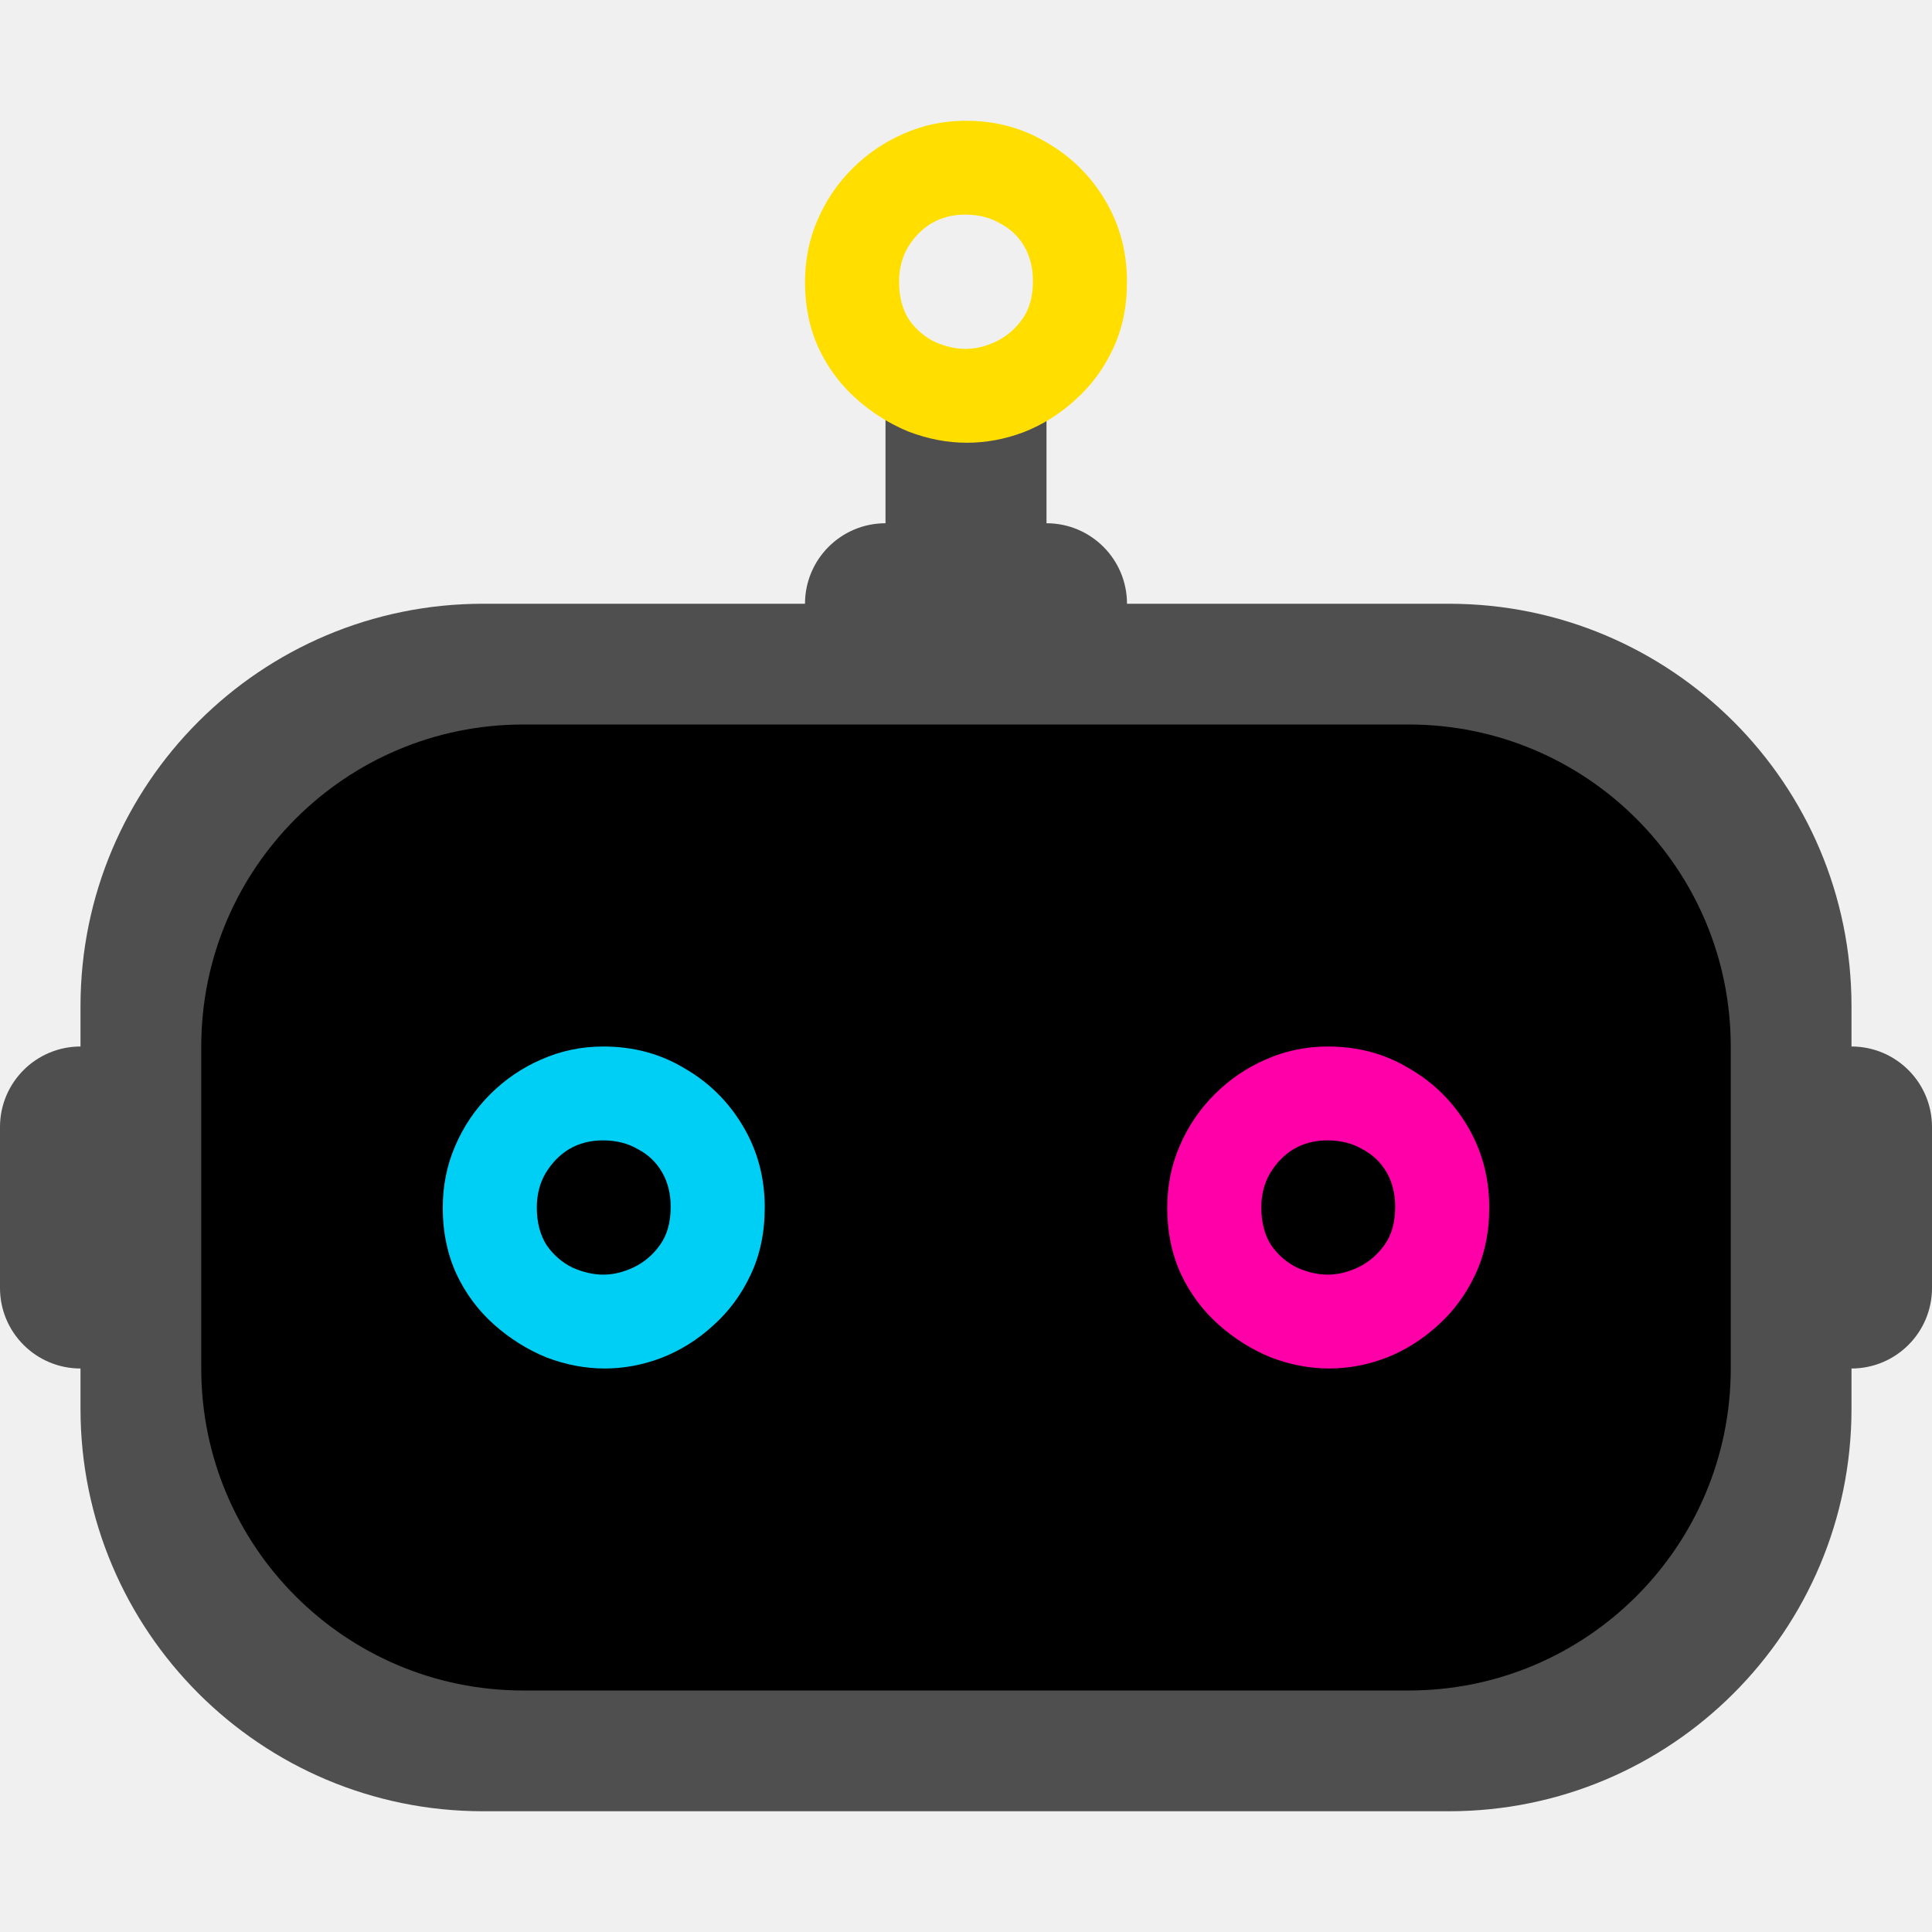
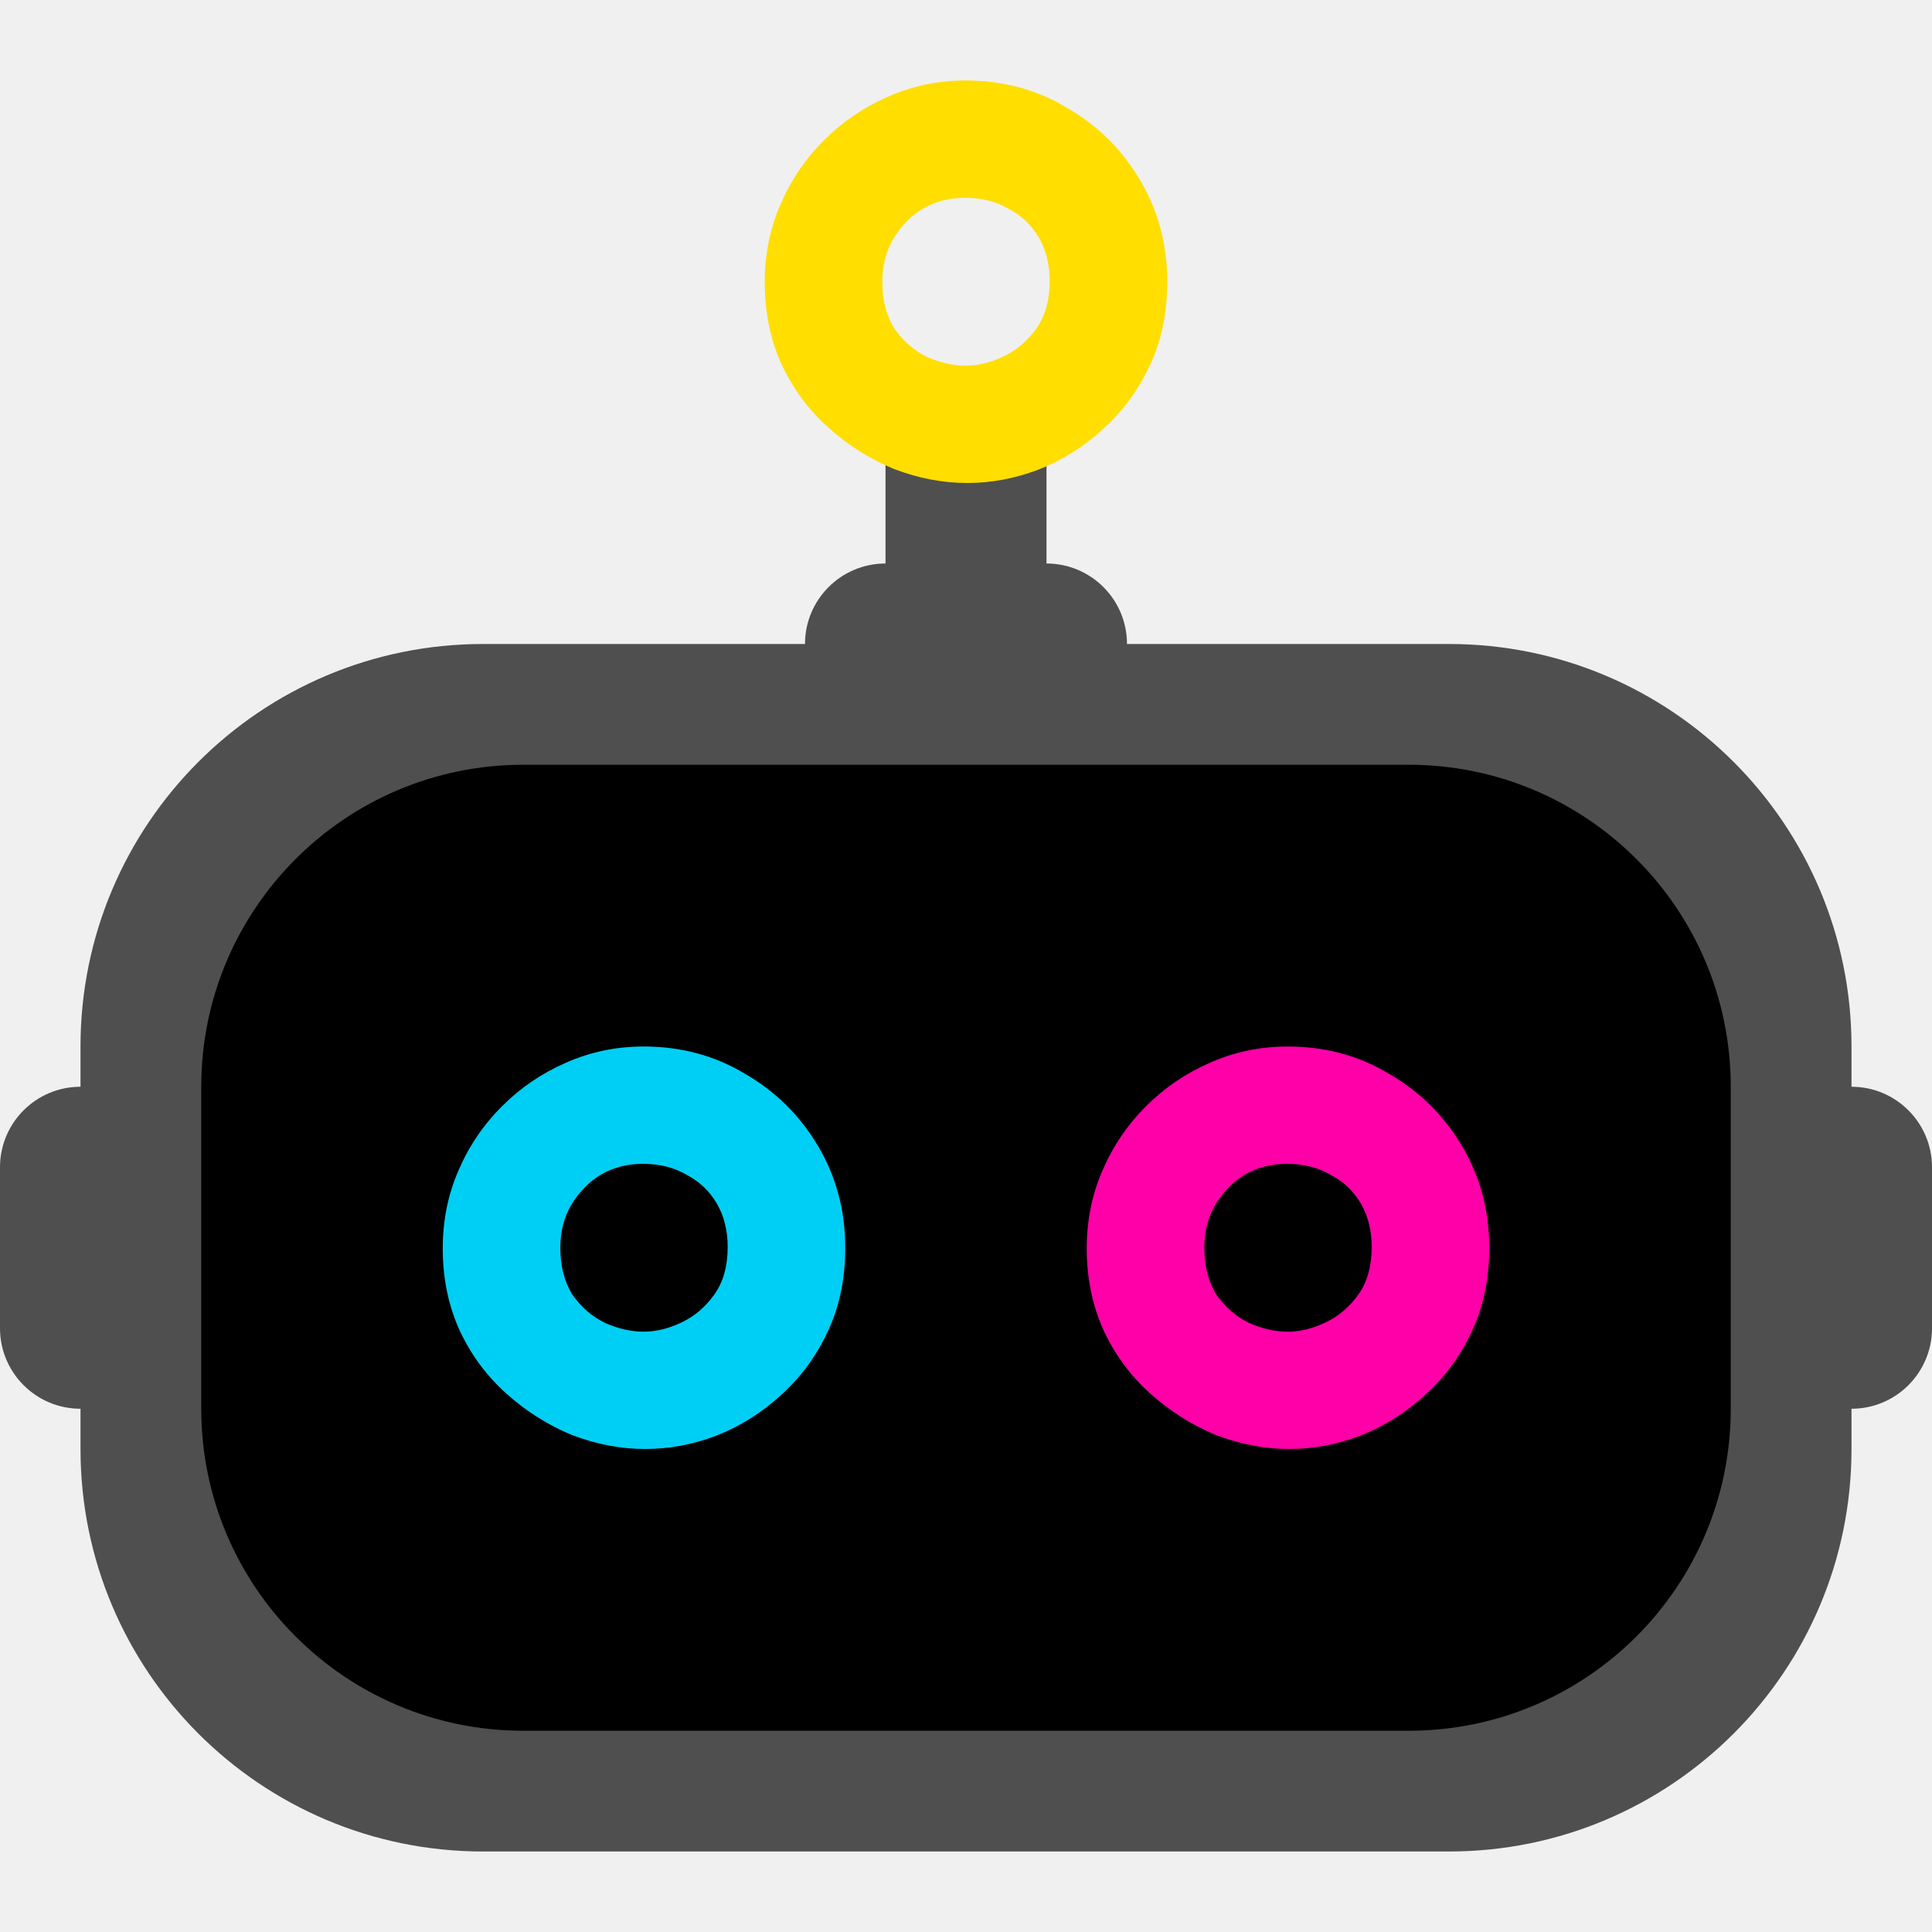
<svg xmlns="http://www.w3.org/2000/svg" width="48" height="48" viewBox="0 0 48 48" fill="none">
  <g clip-path="url(#clip0_324_77)">
-     <rect x="20" y="13" width="8" height="4" rx="2" fill="#4F4F4F" />
-     <rect x="48" y="26" width="8" height="4" rx="2" transform="rotate(90 48 26)" fill="#4F4F4F" />
-     <rect x="4" y="26" width="8" height="4" rx="2" transform="rotate(90 4 26)" fill="#4F4F4F" />
-     <rect x="2" y="15" width="44" height="30" rx="10" fill="#4F4F4F" />
-     <rect x="5" y="18" width="38" height="24" rx="8" fill="black" />
-     <rect x="22" y="10" width="4" height="5" fill="#4F4F4F" />
-     <path d="M24.023 11C23.538 11 23.053 10.907 22.569 10.722C22.094 10.526 21.661 10.254 21.269 9.903C20.877 9.553 20.567 9.136 20.34 8.653C20.113 8.158 20 7.613 20 7.015C20 6.459 20.103 5.945 20.309 5.471C20.516 4.987 20.805 4.56 21.176 4.189C21.547 3.819 21.97 3.53 22.445 3.324C22.93 3.108 23.445 3 23.992 3C24.735 3 25.405 3.18 26.004 3.541C26.613 3.891 27.097 4.369 27.458 4.977C27.82 5.584 28 6.259 28 7C28 7.628 27.881 8.189 27.644 8.683C27.417 9.167 27.108 9.584 26.716 9.934C26.334 10.284 25.906 10.552 25.431 10.738C24.967 10.912 24.498 11 24.023 11ZM23.992 8.668C24.24 8.668 24.493 8.606 24.75 8.483C25.008 8.359 25.225 8.174 25.4 7.927C25.576 7.68 25.663 7.366 25.663 6.985C25.663 6.655 25.591 6.367 25.447 6.12C25.302 5.873 25.101 5.682 24.843 5.548C24.596 5.404 24.307 5.332 23.977 5.332C23.667 5.332 23.389 5.404 23.141 5.548C22.904 5.692 22.708 5.893 22.553 6.151C22.409 6.398 22.337 6.681 22.337 7C22.337 7.371 22.419 7.685 22.584 7.942C22.759 8.189 22.976 8.375 23.234 8.498C23.492 8.611 23.745 8.668 23.992 8.668Z" fill="#FFDE00" />
-     <path d="M15.023 34C14.538 34 14.053 33.907 13.569 33.722C13.094 33.526 12.661 33.254 12.269 32.904C11.877 32.553 11.567 32.136 11.34 31.652C11.114 31.158 11 30.613 11 30.015C11 29.459 11.103 28.945 11.309 28.471C11.516 27.987 11.805 27.56 12.176 27.189C12.547 26.819 12.97 26.53 13.445 26.324C13.93 26.108 14.445 26 14.992 26C15.735 26 16.405 26.18 17.004 26.541C17.613 26.891 18.097 27.369 18.458 27.977C18.82 28.584 19 29.259 19 30C19 30.628 18.881 31.189 18.644 31.683C18.417 32.167 18.108 32.584 17.716 32.934C17.334 33.284 16.906 33.552 16.431 33.737C15.967 33.913 15.498 34 15.023 34ZM14.992 31.668C15.24 31.668 15.493 31.606 15.751 31.483C16.008 31.359 16.225 31.174 16.4 30.927C16.576 30.68 16.663 30.366 16.663 29.985C16.663 29.655 16.591 29.367 16.447 29.12C16.302 28.873 16.101 28.682 15.843 28.548C15.596 28.404 15.307 28.332 14.977 28.332C14.667 28.332 14.389 28.404 14.141 28.548C13.904 28.692 13.708 28.893 13.553 29.151C13.409 29.398 13.337 29.681 13.337 30C13.337 30.371 13.419 30.685 13.584 30.942C13.759 31.189 13.976 31.375 14.234 31.498C14.492 31.611 14.745 31.668 14.992 31.668Z" fill="#00CFF5" />
-     <path d="M33.023 34C32.538 34 32.053 33.907 31.569 33.722C31.094 33.526 30.661 33.254 30.269 32.904C29.877 32.553 29.567 32.136 29.34 31.652C29.113 31.158 29 30.613 29 30.015C29 29.459 29.103 28.945 29.309 28.471C29.516 27.987 29.805 27.56 30.176 27.189C30.547 26.819 30.97 26.53 31.445 26.324C31.93 26.108 32.446 26 32.992 26C33.735 26 34.406 26.18 35.004 26.541C35.612 26.891 36.097 27.369 36.458 27.977C36.819 28.584 37 29.259 37 30C37 30.628 36.881 31.189 36.644 31.683C36.417 32.167 36.108 32.584 35.716 32.934C35.334 33.284 34.906 33.552 34.431 33.737C33.967 33.913 33.498 34 33.023 34ZM32.992 31.668C33.24 31.668 33.493 31.606 33.751 31.483C34.008 31.359 34.225 31.174 34.4 30.927C34.576 30.68 34.663 30.366 34.663 29.985C34.663 29.655 34.591 29.367 34.447 29.12C34.302 28.873 34.101 28.682 33.843 28.548C33.596 28.404 33.307 28.332 32.977 28.332C32.667 28.332 32.389 28.404 32.141 28.548C31.904 28.692 31.708 28.893 31.553 29.151C31.409 29.398 31.337 29.681 31.337 30C31.337 30.371 31.419 30.685 31.584 30.942C31.759 31.189 31.976 31.375 32.234 31.498C32.492 31.611 32.745 31.668 32.992 31.668Z" fill="#FF00A8" />
+     <rect x="20" y="14" width="8" height="4" rx="2" fill="#4F4F4F" />
+     <rect x="48" y="27" width="8" height="4" rx="2" transform="rotate(90 48 27)" fill="#4F4F4F" />
+     <rect x="4" y="27" width="8" height="4" rx="2" transform="rotate(90 4 27)" fill="#4F4F4F" />
+     <rect x="2" y="16" width="44" height="30" rx="10" fill="#4F4F4F" />
+     <rect x="5" y="19" width="38" height="24" rx="8" fill="black" />
+     <rect x="22" y="11" width="4" height="5" fill="#4F4F4F" />
+     <path d="M24.029 12C23.423 12 22.817 11.884 22.211 11.652C21.618 11.408 21.076 11.067 20.586 10.629C20.096 10.192 19.709 9.671 19.425 9.066C19.142 8.448 19 7.766 19 7.019C19 6.324 19.129 5.681 19.387 5.089C19.645 4.484 20.006 3.95 20.47 3.486C20.934 3.023 21.463 2.663 22.056 2.405C22.662 2.135 23.307 2 23.99 2C24.919 2 25.757 2.225 26.505 2.676C27.266 3.113 27.872 3.712 28.323 4.471C28.774 5.23 29 6.073 29 7C29 7.785 28.852 8.486 28.555 9.104C28.271 9.709 27.885 10.23 27.395 10.668C26.918 11.105 26.382 11.44 25.789 11.672C25.209 11.891 24.622 12 24.029 12ZM23.99 9.085C24.3 9.085 24.616 9.008 24.938 8.853C25.261 8.699 25.531 8.467 25.75 8.158C25.97 7.849 26.079 7.457 26.079 6.981C26.079 6.569 25.989 6.208 25.808 5.9C25.628 5.591 25.377 5.353 25.054 5.185C24.745 5.005 24.384 4.915 23.971 4.915C23.584 4.915 23.236 5.005 22.927 5.185C22.63 5.366 22.385 5.616 22.192 5.938C22.011 6.247 21.921 6.601 21.921 7C21.921 7.463 22.024 7.856 22.23 8.178C22.449 8.486 22.72 8.718 23.043 8.873C23.365 9.014 23.681 9.085 23.99 9.085Z" fill="#FFDE00" />
+     <path d="M16.029 36C15.423 36 14.817 35.884 14.211 35.653C13.618 35.408 13.076 35.067 12.586 34.629C12.096 34.192 11.709 33.67 11.425 33.066C11.142 32.448 11 31.766 11 31.019C11 30.324 11.129 29.681 11.387 29.089C11.645 28.484 12.006 27.95 12.47 27.486C12.934 27.023 13.463 26.663 14.056 26.405C14.662 26.135 15.307 26 15.99 26C16.919 26 17.757 26.225 18.505 26.676C19.266 27.113 19.872 27.712 20.323 28.471C20.774 29.23 21 30.073 21 31C21 31.785 20.852 32.486 20.555 33.104C20.271 33.709 19.885 34.23 19.395 34.668C18.918 35.105 18.382 35.44 17.789 35.672C17.209 35.891 16.622 36 16.029 36ZM15.99 33.085C16.3 33.085 16.616 33.008 16.938 32.853C17.261 32.699 17.531 32.467 17.75 32.158C17.97 31.849 18.079 31.457 18.079 30.981C18.079 30.569 17.989 30.209 17.808 29.9C17.628 29.591 17.377 29.353 17.054 29.185C16.745 29.005 16.384 28.915 15.971 28.915C15.584 28.915 15.236 29.005 14.927 29.185C14.63 29.366 14.385 29.616 14.191 29.938C14.011 30.247 13.921 30.601 13.921 31C13.921 31.463 14.024 31.856 14.23 32.178C14.449 32.486 14.72 32.718 15.043 32.873C15.365 33.014 15.681 33.085 15.99 33.085Z" fill="#00CFF5" />
+     <path d="M32.029 36C31.423 36 30.817 35.884 30.211 35.653C29.618 35.408 29.076 35.067 28.586 34.629C28.096 34.192 27.709 33.67 27.425 33.066C27.142 32.448 27 31.766 27 31.019C27 30.324 27.129 29.681 27.387 29.089C27.645 28.484 28.006 27.95 28.47 27.486C28.934 27.023 29.463 26.663 30.056 26.405C30.662 26.135 31.307 26 31.99 26C32.919 26 33.757 26.225 34.505 26.676C35.266 27.113 35.872 27.712 36.323 28.471C36.774 29.23 37 30.073 37 31C37 31.785 36.852 32.486 36.555 33.104C36.271 33.709 35.885 34.23 35.395 34.668C34.917 35.105 34.382 35.44 33.789 35.672C33.209 35.891 32.622 36 32.029 36ZM31.99 33.085C32.3 33.085 32.616 33.008 32.938 32.853C33.261 32.699 33.531 32.467 33.751 32.158C33.97 31.849 34.079 31.457 34.079 30.981C34.079 30.569 33.989 30.209 33.809 29.9C33.628 29.591 33.377 29.353 33.054 29.185C32.745 29.005 32.384 28.915 31.971 28.915C31.584 28.915 31.236 29.005 30.927 29.185C30.63 29.366 30.385 29.616 30.192 29.938C30.011 30.247 29.921 30.601 29.921 31C29.921 31.463 30.024 31.856 30.23 32.178C30.449 32.486 30.72 32.718 31.043 32.873C31.365 33.014 31.681 33.085 31.99 33.085Z" fill="#FF00A8" />
  </g>
  <defs>
    <clipPath id="clip0_324_77">
      <rect width="48" height="48" fill="white" />
    </clipPath>
  </defs>
</svg>
